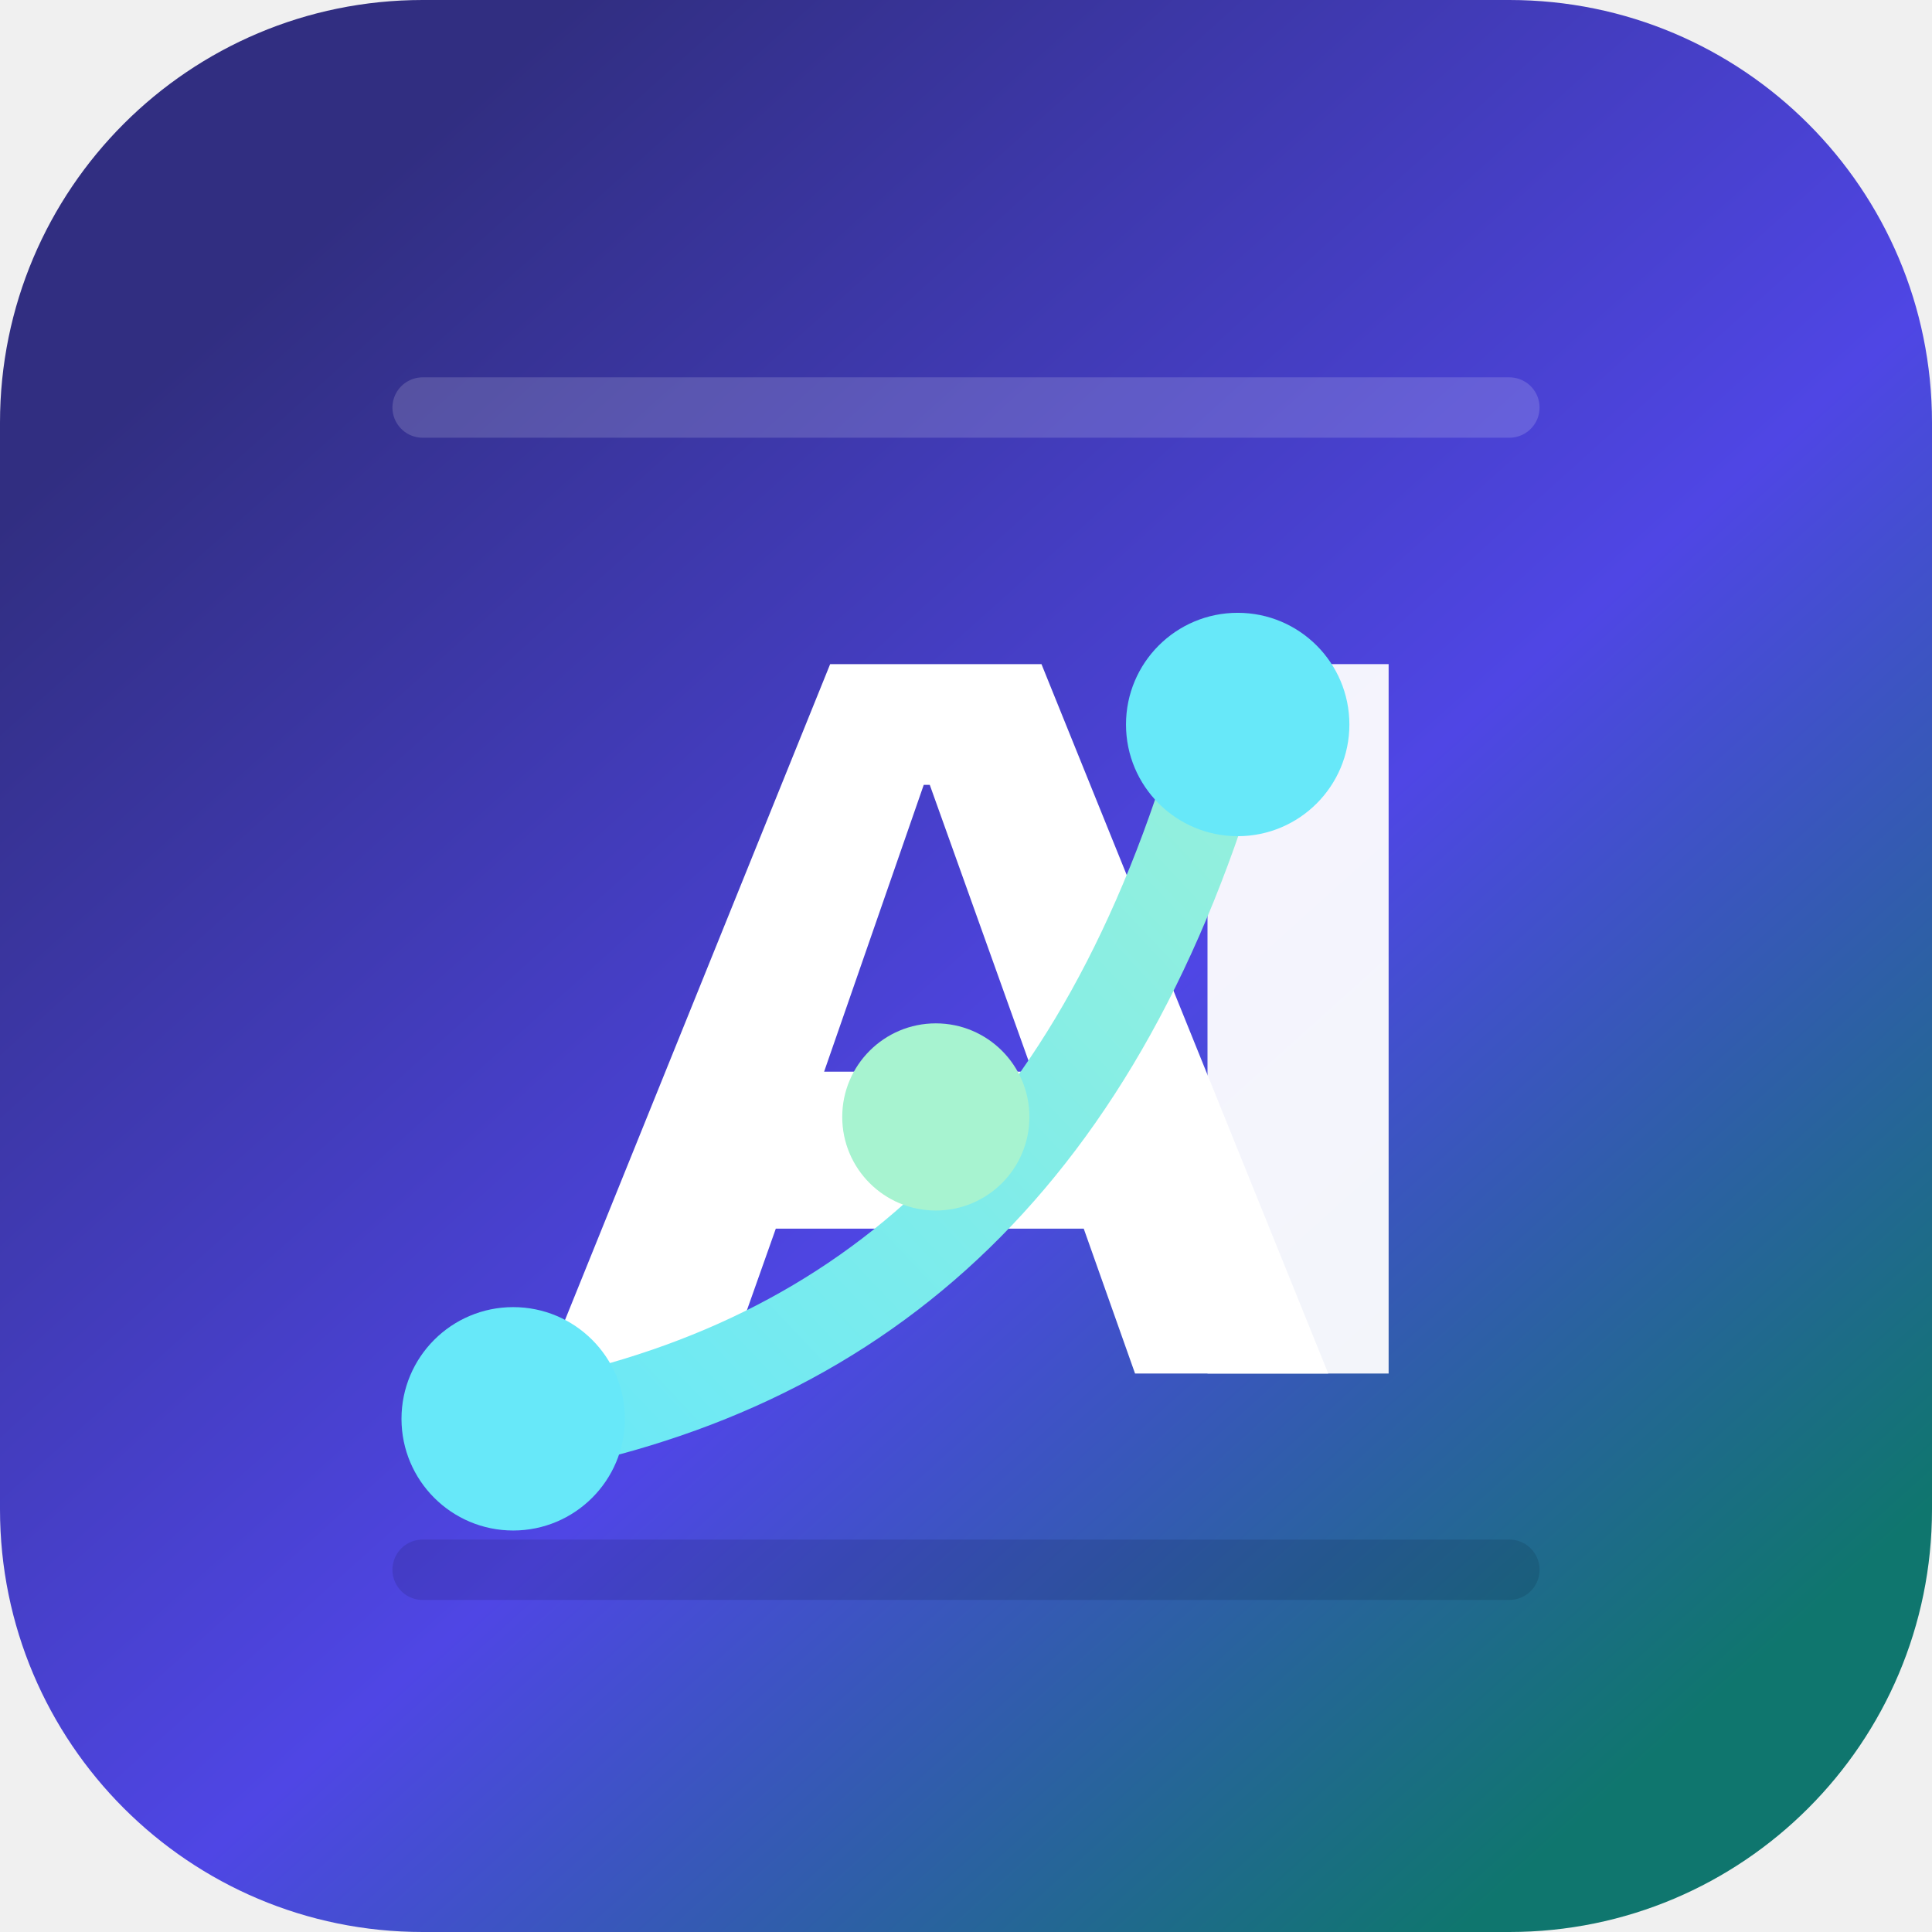
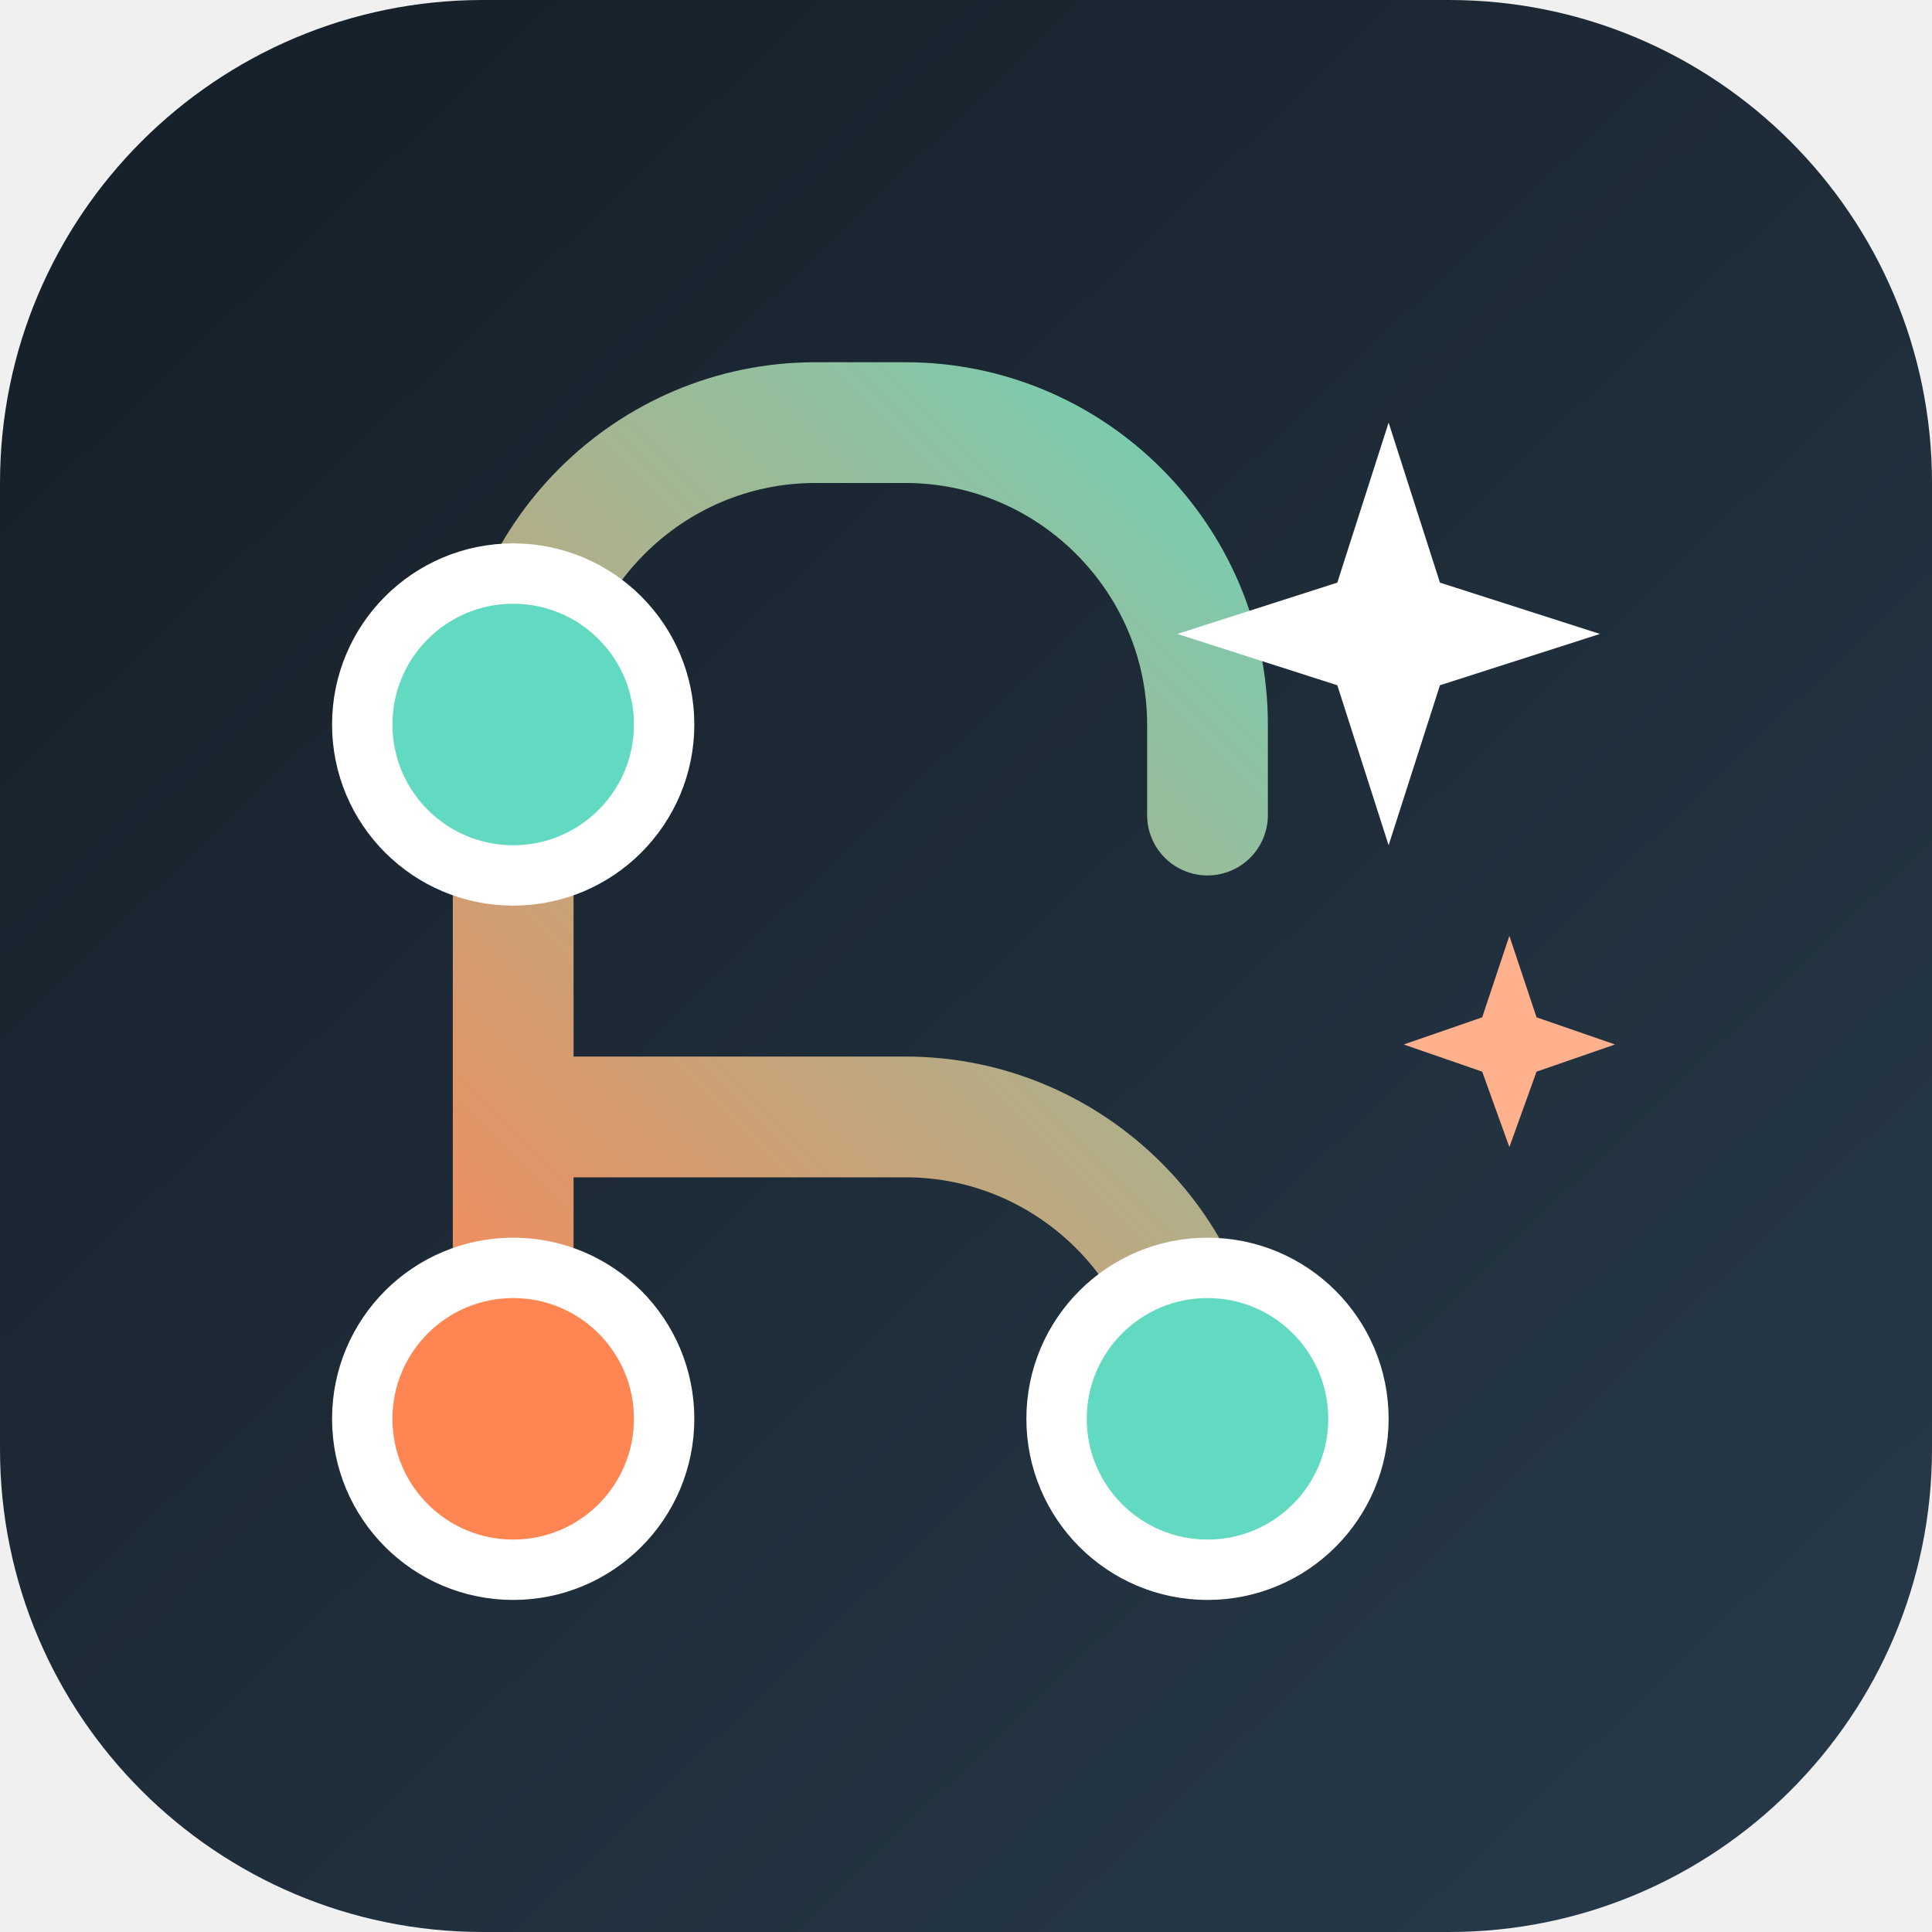
- <svg xmlns="http://www.w3.org/2000/svg" viewBox="0 0 64 64" role="img" aria-label="AI Club">
+ <svg xmlns="http://www.w3.org/2000/svg" viewBox="0 0 64 64" role="img" aria-label="GitPilot">
  <defs>
-     <linearGradient id="mark-bg" x1="10" y1="8" x2="55" y2="58" gradientUnits="userSpaceOnUse">
-       <stop offset="0" stop-color="#312e81" />
-       <stop offset="0.56" stop-color="#4f46e5" />
-       <stop offset="1" stop-color="#0f766e" />
+     <linearGradient id="mark-bg" x1="8" y1="8" x2="56" y2="58" gradientUnits="userSpaceOnUse">
+       <stop offset="0" stop-color="#17212b" />
+       <stop offset="1" stop-color="#263847" />
    </linearGradient>
-     <linearGradient id="mark-line" x1="15" y1="48" x2="50" y2="15" gradientUnits="userSpaceOnUse">
-       <stop offset="0" stop-color="#67e8f9" />
-       <stop offset="1" stop-color="#a7f3d0" />
+     <linearGradient id="mark-route" x1="14" y1="49" x2="49" y2="14" gradientUnits="userSpaceOnUse">
+       <stop offset="0" stop-color="#ff8552" />
+       <stop offset="1" stop-color="#62d9c1" />
    </linearGradient>
  </defs>
-   <rect width="64" height="64" rx="14" fill="url(#mark-bg)" />
-   <path d="M18 45.5L27.5 22h7L44 45.5h-6.4l-1.7-4.8H25.7L24 45.5h-6zm9.3-10h6.9L30.8 26h-.2l-3.3 9.5z" fill="#fff" />
-   <path d="M46 22v23.5h-6V22h6z" fill="#fff" opacity=".94" />
-   <path d="M16.5 47.5c11.4-1.8 19.4-8.4 23.6-21.8" fill="none" stroke="url(#mark-line)" stroke-width="3" stroke-linecap="round" />
-   <circle cx="17" cy="47" r="3.7" fill="#67e8f9" />
-   <circle cx="31" cy="37" r="3.1" fill="#a7f3d0" />
-   <circle cx="41" cy="24" r="3.7" fill="#67e8f9" />
-   <path d="M14 13.5h36" stroke="#fff" stroke-opacity=".16" stroke-width="2" stroke-linecap="round" />
-   <path d="M14 52h36" stroke="#020617" stroke-opacity=".12" stroke-width="2" stroke-linecap="round" />
+   <rect width="64" height="64" rx="16" fill="url(#mark-bg)" />
+   <path id="git-branch" d="M17 47V24c0-5.5 4.5-10 10-10h3c5.5 0 10 4.5 10 10v3" fill="none" stroke="url(#mark-route)" stroke-width="4" stroke-linecap="round" />
+   <path d="M17 37h13c5.5 0 10 4.5 10 10" fill="none" stroke="url(#mark-route)" stroke-width="4" stroke-linecap="round" />
+   <circle cx="17" cy="47" r="5" fill="#ff8552" stroke="#fff" stroke-width="2" />
+   <circle cx="17" cy="24" r="5" fill="#62d9c1" stroke="#fff" stroke-width="2" />
+   <circle cx="40" cy="47" r="5" fill="#62d9c1" stroke="#fff" stroke-width="2" />
+   <path id="ai-spark" d="M46 14l1.7 5.3L53 21l-5.3 1.7L46 28l-1.7-5.3L39 21l5.3-1.7L46 14z" fill="#fff" />
+   <path d="M50 31l.9 2.7 2.6.9-2.6.9L50 38l-.9-2.5-2.6-.9 2.6-.9L50 31z" fill="#ffb08c" />
</svg>
